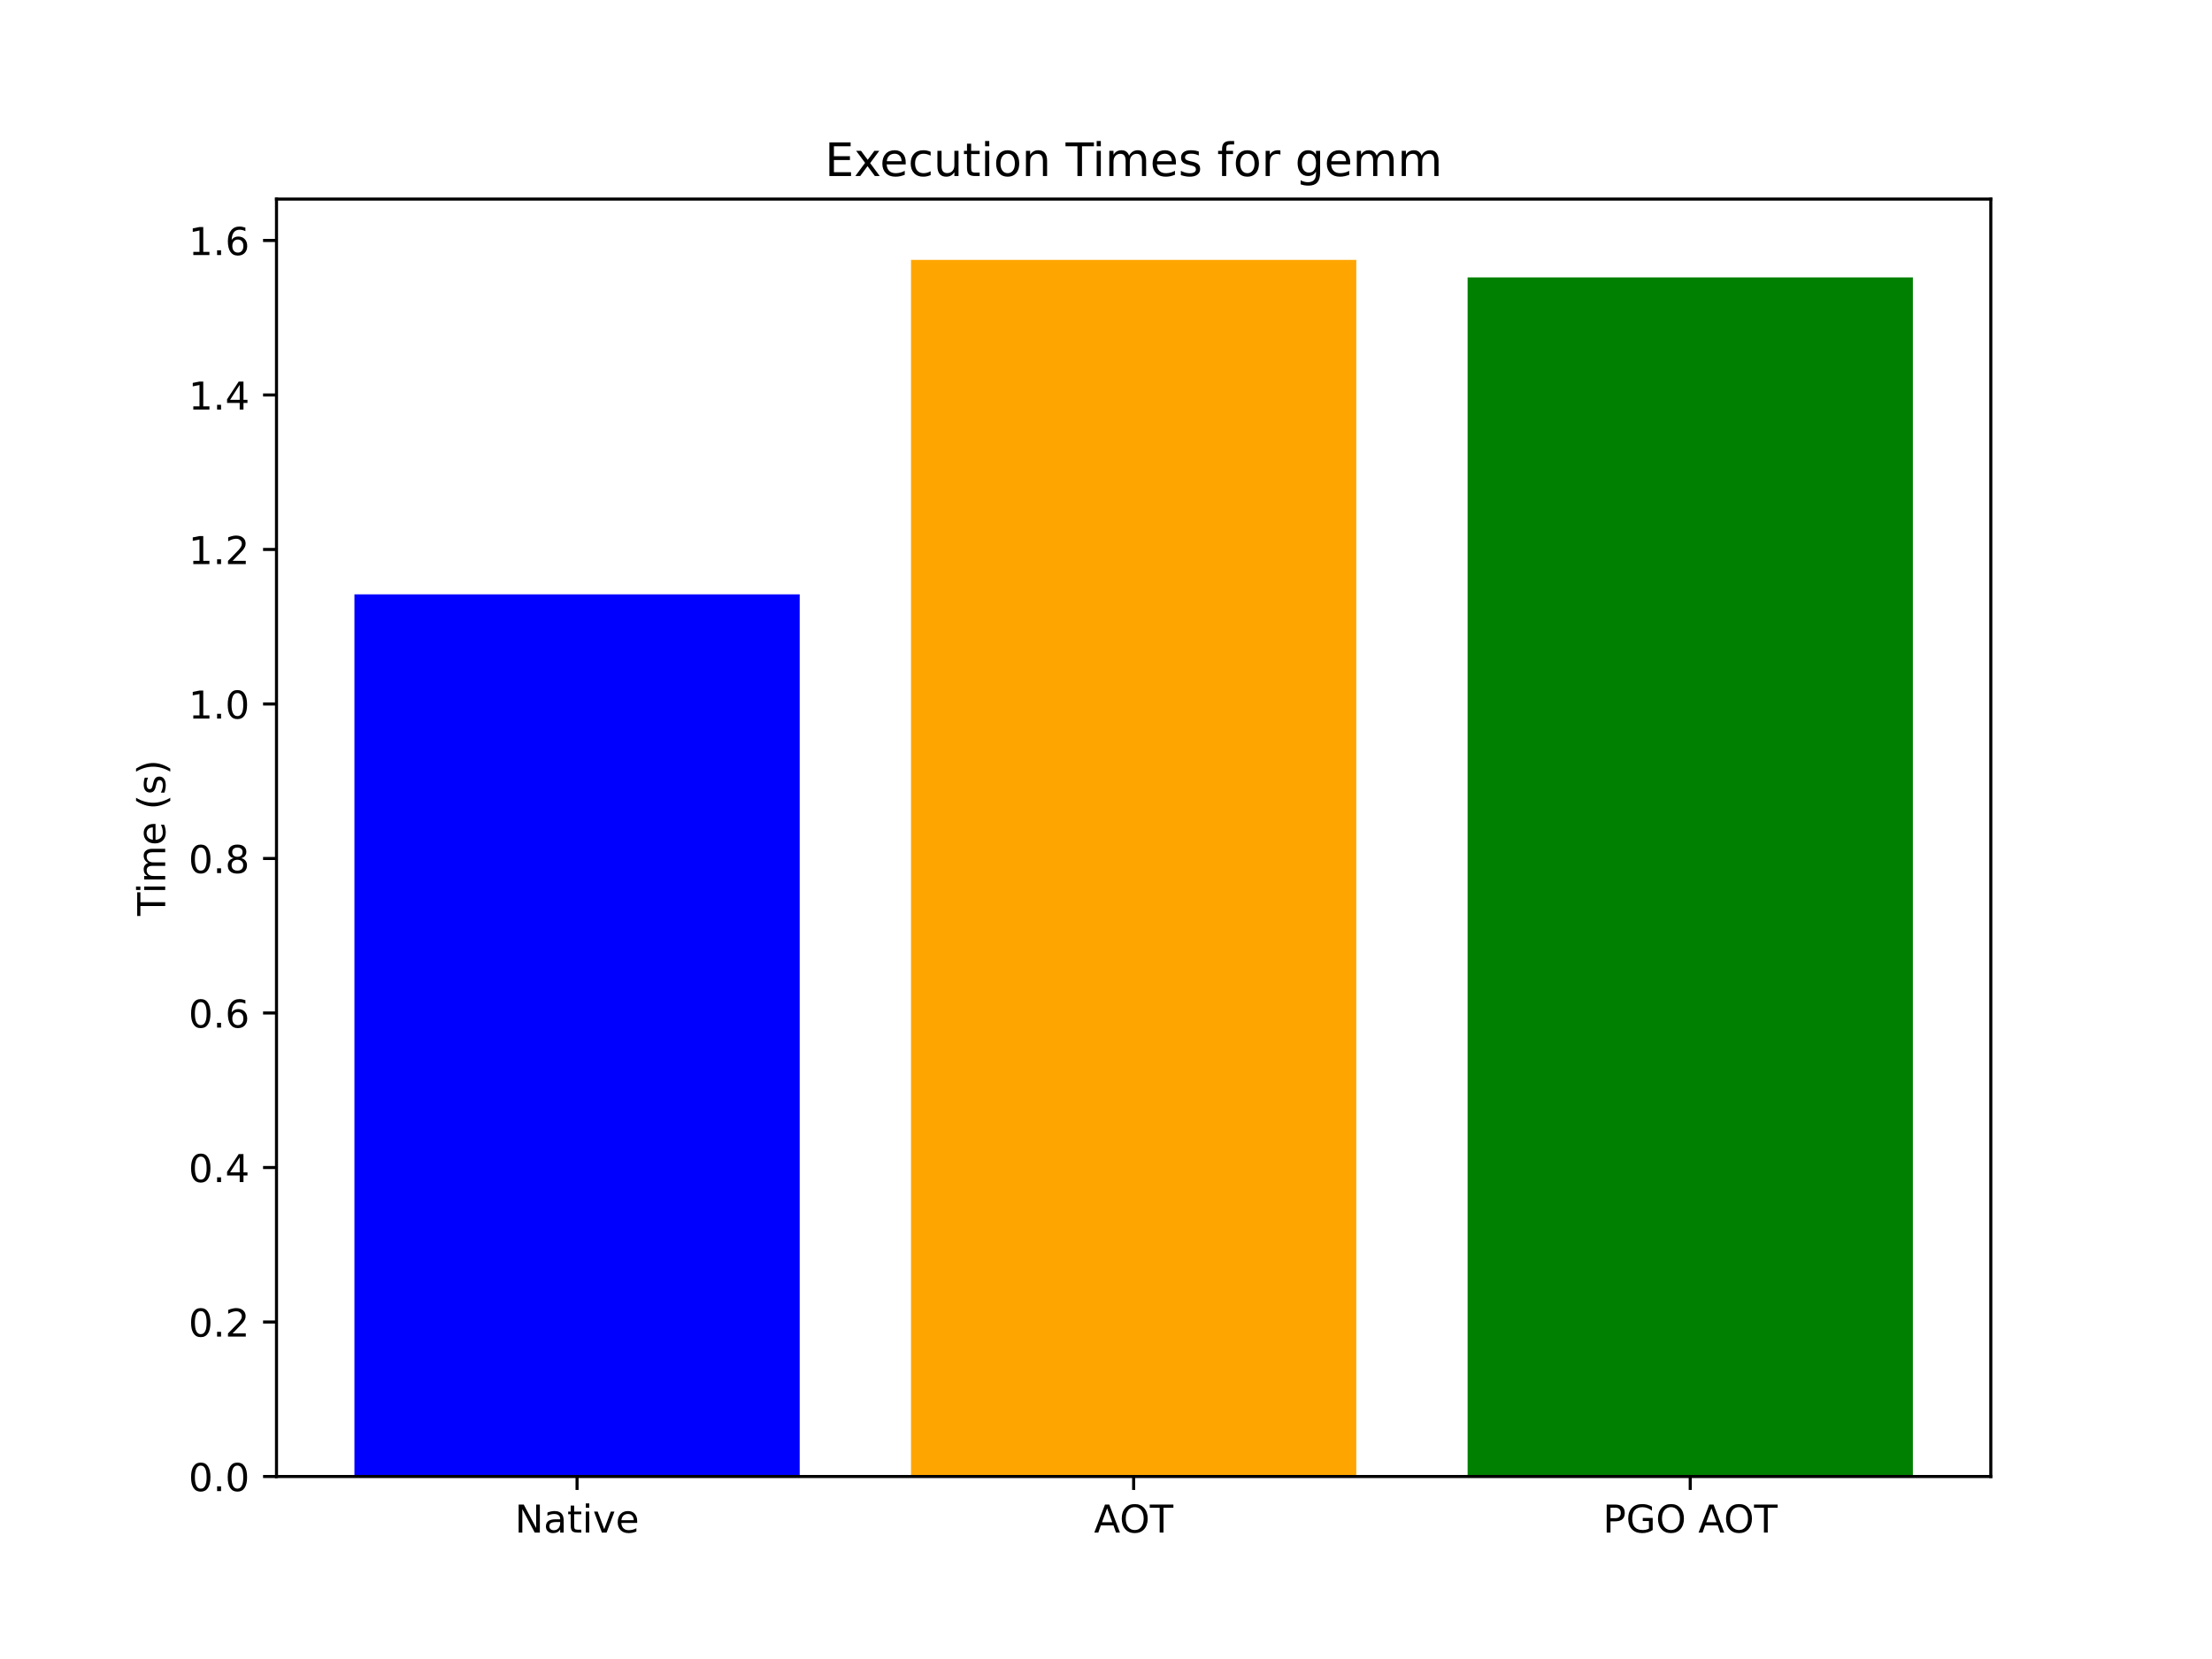
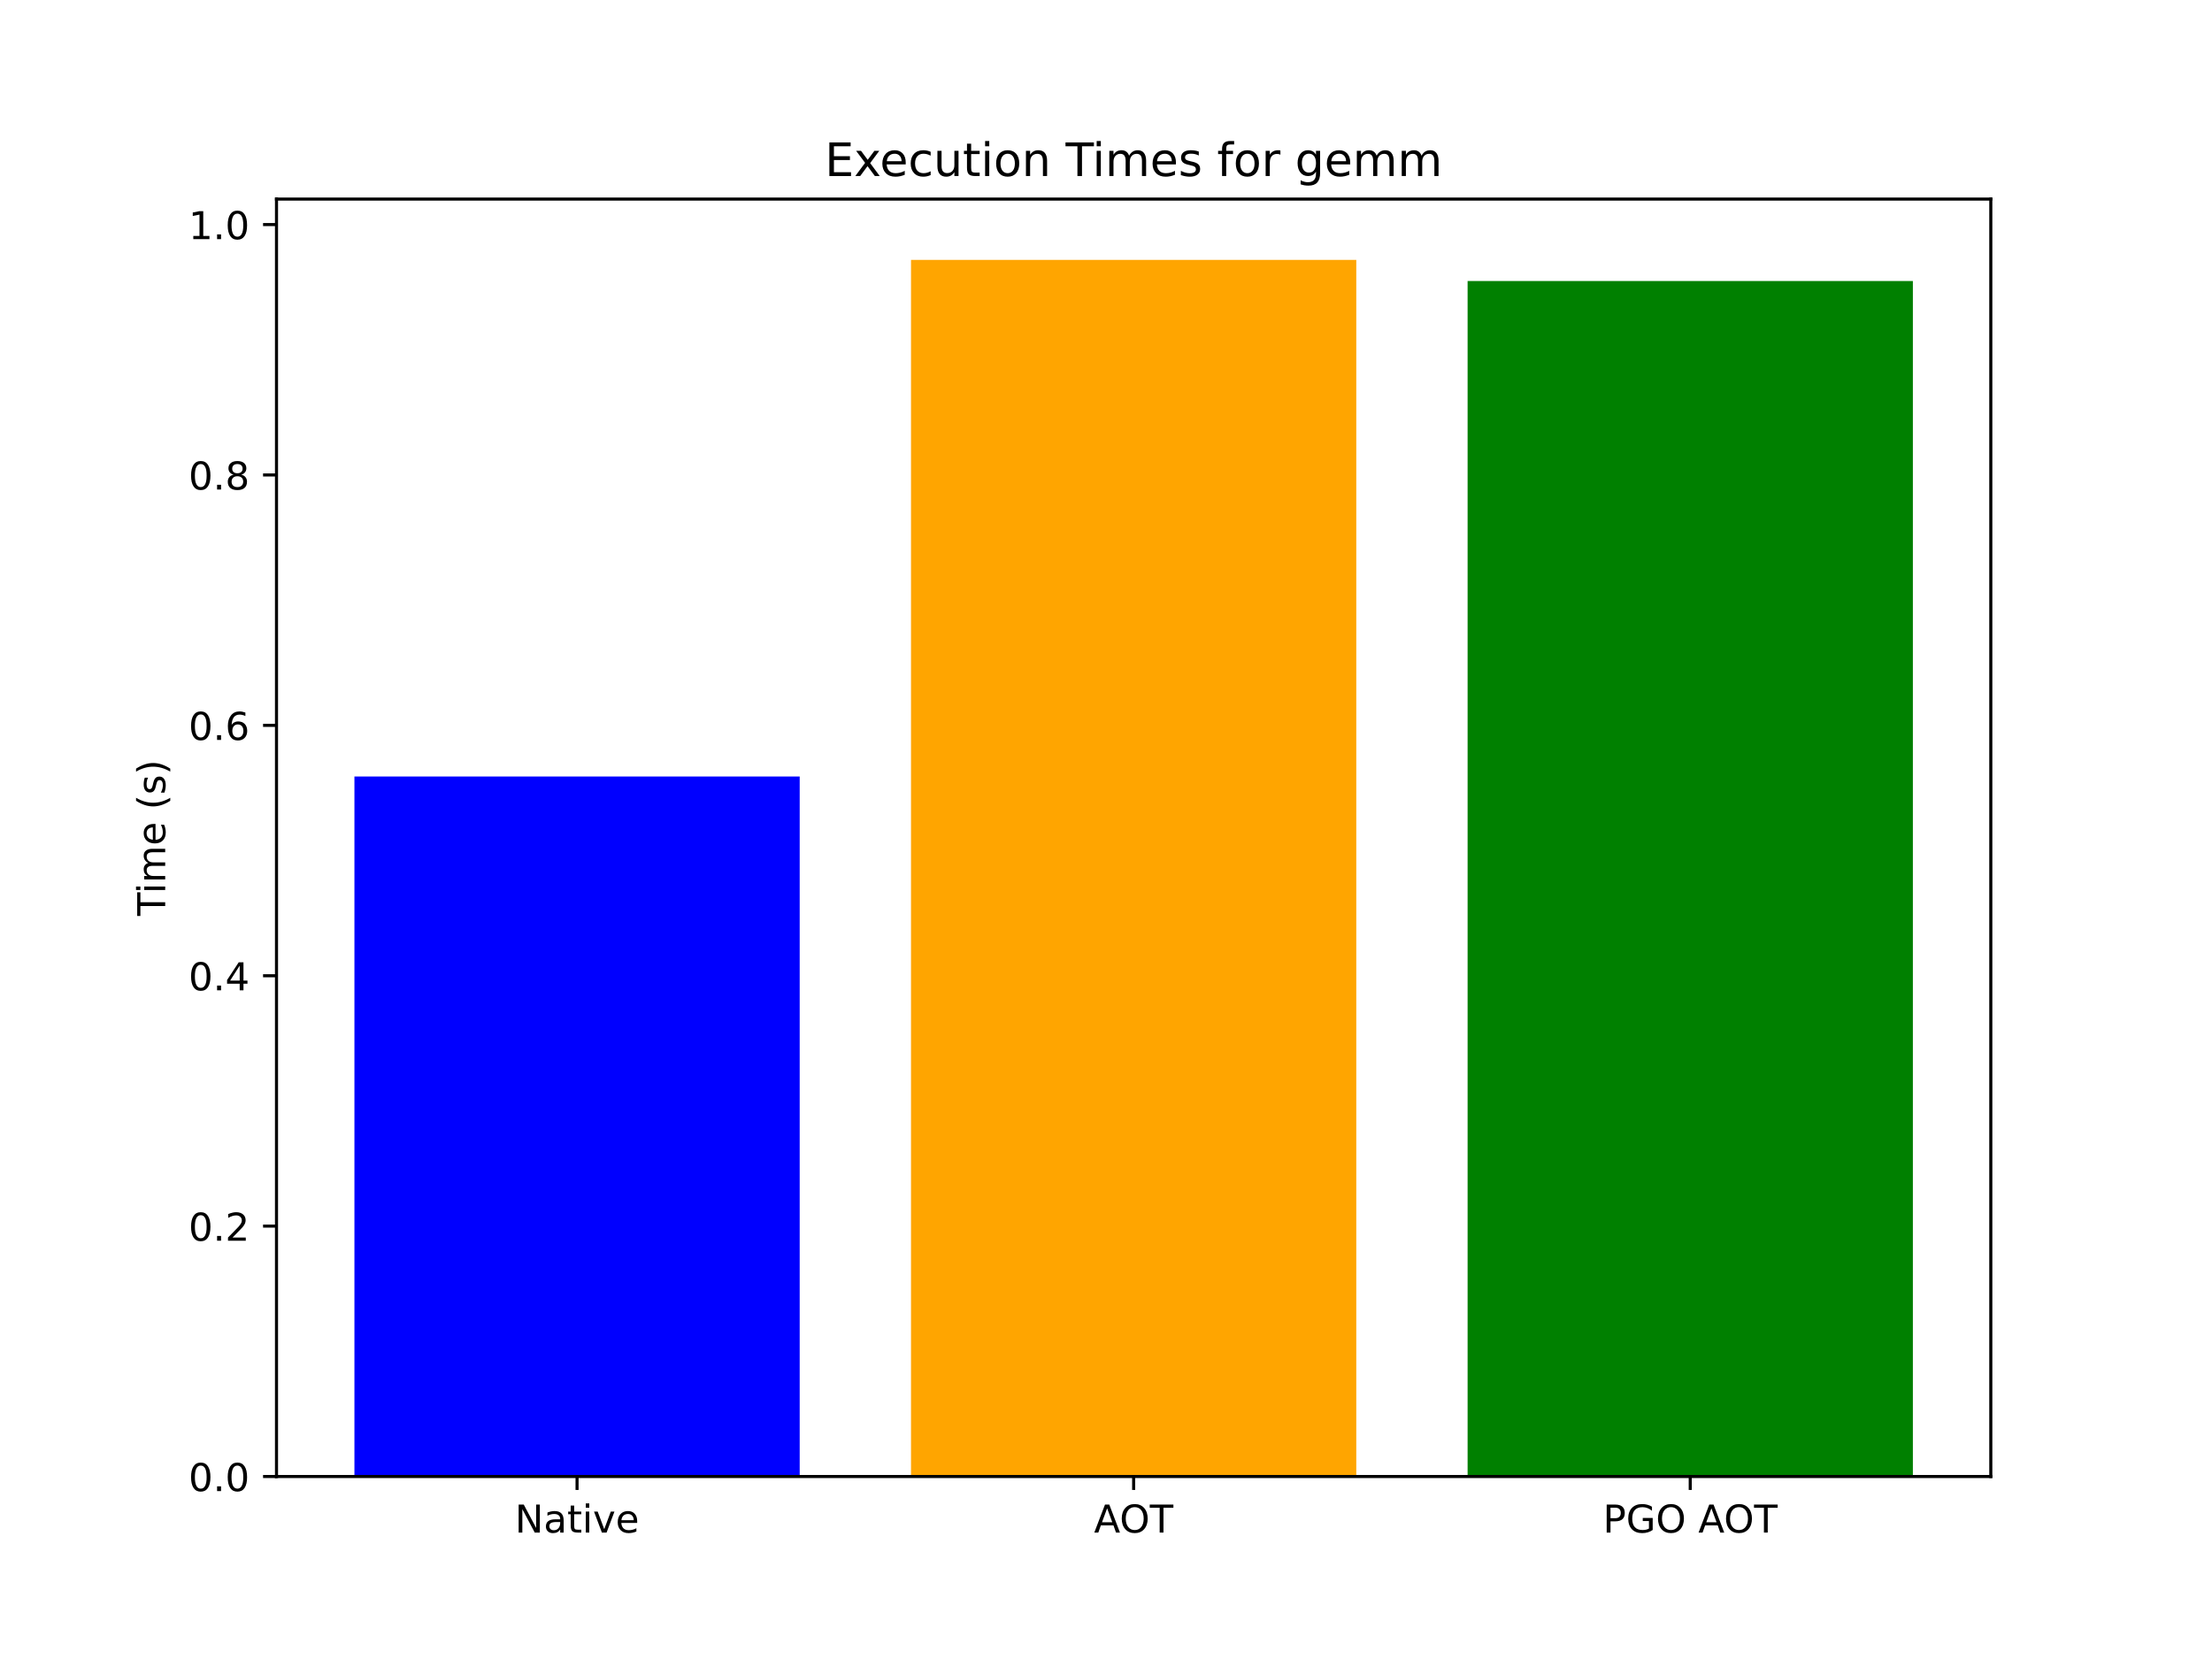
<svg xmlns="http://www.w3.org/2000/svg" xmlns:xlink="http://www.w3.org/1999/xlink" width="576pt" height="432pt" viewBox="0 0 576 432" version="1.1">
  <defs>
    <style type="text/css">*{stroke-linejoin: round; stroke-linecap: butt}</style>
  </defs>
  <g id="figure_1">
    <g id="patch_1">
      <path d="M 0 432  L 576 432  L 576 0  L 0 0  z " style="fill: #ffffff" />
    </g>
    <g id="axes_1">
      <g id="patch_2">
        <path d="M 72 384.48  L 518.4 384.48  L 518.4 51.84  L 72 51.84  z " style="fill: #ffffff" />
      </g>
      <g id="patch_3">
-         <path d="M 92.291 384.48  L 208.239 384.48  L 208.239 154.772  L 92.291 154.772  z " clip-path="url(#pe6a3ac509b)" style="fill: #0000ff" />
+         <path d="M 92.291 384.48  L 208.239 384.48  L 208.239 202.195  L 92.291 202.195  z " clip-path="url(#p5678c44f35)" style="fill: #0000ff" />
      </g>
      <g id="patch_4">
-         <path d="M 237.226 384.48  L 353.174 384.48  L 353.174 67.68  L 237.226 67.68  z " clip-path="url(#pe6a3ac509b)" style="fill: #ffa500" />
+         <path d="M 237.226 384.48  L 353.174 384.48  L 353.174 67.68  L 237.226 67.68  z " clip-path="url(#p5678c44f35)" style="fill: #ffa500" />
      </g>
      <g id="patch_5">
-         <path d="M 382.161 384.48  L 498.109 384.48  L 498.109 72.232  L 382.161 72.232  z " clip-path="url(#pe6a3ac509b)" style="fill: #008000" />
+         <path d="M 382.161 384.48  L 498.109 384.48  L 498.109 73.174  L 382.161 73.174  z " clip-path="url(#p5678c44f35)" style="fill: #008000" />
      </g>
      <g id="matplotlib.axis_1">
        <g id="xtick_1">
          <g id="line2d_1">
            <defs>
-               <path id="mc577965c91" d="M 0 0  L 0 3.5  " style="stroke: #000000; stroke-width: 0.8" />
+               <path id="m0605cc6721" d="M 0 0  L 0 3.5  " style="stroke: #000000; stroke-width: 0.8" />
            </defs>
            <g>
-               <use xlink:href="#mc577965c91" x="150.265" y="384.48" style="stroke: #000000; stroke-width: 0.8" />
+               <use xlink:href="#m0605cc6721" x="150.265" y="384.48" style="stroke: #000000; stroke-width: 0.8" />
            </g>
          </g>
          <g id="text_1">
            <g transform="translate(134.0751 399.0784) scale(0.1 -0.1)">
              <defs>
                <path id="DejaVuSans-4e" d="M 628 4666  L 1478 4666  L 3547 763  L 3547 4666  L 4159 4666  L 4159 0  L 3309 0  L 1241 3903  L 1241 0  L 628 0  L 628 4666  z " transform="scale(0.015625)" />
                <path id="DejaVuSans-61" d="M 2194 1759  Q 1497 1759 1228 1600  Q 959 1441 959 1056  Q 959 750 1161 570  Q 1363 391 1709 391  Q 2188 391 2477 730  Q 2766 1069 2766 1631  L 2766 1759  L 2194 1759  z M 3341 1997  L 3341 0  L 2766 0  L 2766 531  Q 2569 213 2275 61  Q 1981 -91 1556 -91  Q 1019 -91 701 211  Q 384 513 384 1019  Q 384 1609 779 1909  Q 1175 2209 1959 2209  L 2766 2209  L 2766 2266  Q 2766 2663 2505 2880  Q 2244 3097 1772 3097  Q 1472 3097 1187 3025  Q 903 2953 641 2809  L 641 3341  Q 956 3463 1253 3523  Q 1550 3584 1831 3584  Q 2591 3584 2966 3190  Q 3341 2797 3341 1997  z " transform="scale(0.015625)" />
                <path id="DejaVuSans-74" d="M 1172 4494  L 1172 3500  L 2356 3500  L 2356 3053  L 1172 3053  L 1172 1153  Q 1172 725 1289 603  Q 1406 481 1766 481  L 2356 481  L 2356 0  L 1766 0  Q 1100 0 847 248  Q 594 497 594 1153  L 594 3053  L 172 3053  L 172 3500  L 594 3500  L 594 4494  L 1172 4494  z " transform="scale(0.015625)" />
                <path id="DejaVuSans-69" d="M 603 3500  L 1178 3500  L 1178 0  L 603 0  L 603 3500  z M 603 4863  L 1178 4863  L 1178 4134  L 603 4134  L 603 4863  z " transform="scale(0.015625)" />
                <path id="DejaVuSans-76" d="M 191 3500  L 800 3500  L 1894 563  L 2988 3500  L 3597 3500  L 2284 0  L 1503 0  L 191 3500  z " transform="scale(0.015625)" />
                <path id="DejaVuSans-65" d="M 3597 1894  L 3597 1613  L 953 1613  Q 991 1019 1311 708  Q 1631 397 2203 397  Q 2534 397 2845 478  Q 3156 559 3463 722  L 3463 178  Q 3153 47 2828 -22  Q 2503 -91 2169 -91  Q 1331 -91 842 396  Q 353 884 353 1716  Q 353 2575 817 3079  Q 1281 3584 2069 3584  Q 2775 3584 3186 3129  Q 3597 2675 3597 1894  z M 3022 2063  Q 3016 2534 2758 2815  Q 2500 3097 2075 3097  Q 1594 3097 1305 2825  Q 1016 2553 972 2059  L 3022 2063  z " transform="scale(0.015625)" />
              </defs>
              <use xlink:href="#DejaVuSans-4e" />
              <use xlink:href="#DejaVuSans-61" transform="translate(74.80469 0)" />
              <use xlink:href="#DejaVuSans-74" transform="translate(136.084 0)" />
              <use xlink:href="#DejaVuSans-69" transform="translate(175.293 0)" />
              <use xlink:href="#DejaVuSans-76" transform="translate(203.0762 0)" />
              <use xlink:href="#DejaVuSans-65" transform="translate(262.2559 0)" />
            </g>
          </g>
        </g>
        <g id="xtick_2">
          <g id="line2d_2">
            <g>
-               <use xlink:href="#mc577965c91" x="295.2" y="384.48" style="stroke: #000000; stroke-width: 0.8" />
+               <use xlink:href="#m0605cc6721" x="295.2" y="384.48" style="stroke: #000000; stroke-width: 0.8" />
            </g>
          </g>
          <g id="text_2">
            <g transform="translate(284.8773 399.0784) scale(0.1 -0.1)">
              <defs>
                <path id="DejaVuSans-41" d="M 2188 4044  L 1331 1722  L 3047 1722  L 2188 4044  z M 1831 4666  L 2547 4666  L 4325 0  L 3669 0  L 3244 1197  L 1141 1197  L 716 0  L 50 0  L 1831 4666  z " transform="scale(0.015625)" />
                <path id="DejaVuSans-4f" d="M 2522 4238  Q 1834 4238 1429 3725  Q 1025 3213 1025 2328  Q 1025 1447 1429 934  Q 1834 422 2522 422  Q 3209 422 3611 934  Q 4013 1447 4013 2328  Q 4013 3213 3611 3725  Q 3209 4238 2522 4238  z M 2522 4750  Q 3503 4750 4090 4092  Q 4678 3434 4678 2328  Q 4678 1225 4090 567  Q 3503 -91 2522 -91  Q 1538 -91 948 565  Q 359 1222 359 2328  Q 359 3434 948 4092  Q 1538 4750 2522 4750  z " transform="scale(0.015625)" />
                <path id="DejaVuSans-54" d="M -19 4666  L 3928 4666  L 3928 4134  L 2272 4134  L 2272 0  L 1638 0  L 1638 4134  L -19 4134  L -19 4666  z " transform="scale(0.015625)" />
              </defs>
              <use xlink:href="#DejaVuSans-41" />
              <use xlink:href="#DejaVuSans-4f" transform="translate(66.6582 0)" />
              <use xlink:href="#DejaVuSans-54" transform="translate(145.3691 0)" />
            </g>
          </g>
        </g>
        <g id="xtick_3">
          <g id="line2d_3">
            <g>
-               <use xlink:href="#mc577965c91" x="440.135" y="384.48" style="stroke: #000000; stroke-width: 0.8" />
+               <use xlink:href="#m0605cc6721" x="440.135" y="384.48" style="stroke: #000000; stroke-width: 0.8" />
            </g>
          </g>
          <g id="text_3">
            <g transform="translate(417.3983 399.0784) scale(0.1 -0.1)">
              <defs>
                <path id="DejaVuSans-50" d="M 1259 4147  L 1259 2394  L 2053 2394  Q 2494 2394 2734 2622  Q 2975 2850 2975 3272  Q 2975 3691 2734 3919  Q 2494 4147 2053 4147  L 1259 4147  z M 628 4666  L 2053 4666  Q 2838 4666 3239 4311  Q 3641 3956 3641 3272  Q 3641 2581 3239 2228  Q 2838 1875 2053 1875  L 1259 1875  L 1259 0  L 628 0  L 628 4666  z " transform="scale(0.015625)" />
                <path id="DejaVuSans-47" d="M 3809 666  L 3809 1919  L 2778 1919  L 2778 2438  L 4434 2438  L 4434 434  Q 4069 175 3628 42  Q 3188 -91 2688 -91  Q 1594 -91 976 548  Q 359 1188 359 2328  Q 359 3472 976 4111  Q 1594 4750 2688 4750  Q 3144 4750 3555 4637  Q 3966 4525 4313 4306  L 4313 3634  Q 3963 3931 3569 4081  Q 3175 4231 2741 4231  Q 1884 4231 1454 3753  Q 1025 3275 1025 2328  Q 1025 1384 1454 906  Q 1884 428 2741 428  Q 3075 428 3337 486  Q 3600 544 3809 666  z " transform="scale(0.015625)" />
                <path id="DejaVuSans-20" transform="scale(0.015625)" />
              </defs>
              <use xlink:href="#DejaVuSans-50" />
              <use xlink:href="#DejaVuSans-47" transform="translate(60.30273 0)" />
              <use xlink:href="#DejaVuSans-4f" transform="translate(137.793 0)" />
              <use xlink:href="#DejaVuSans-20" transform="translate(216.5039 0)" />
              <use xlink:href="#DejaVuSans-41" transform="translate(248.291 0)" />
              <use xlink:href="#DejaVuSans-4f" transform="translate(314.9492 0)" />
              <use xlink:href="#DejaVuSans-54" transform="translate(393.6602 0)" />
            </g>
          </g>
        </g>
      </g>
      <g id="matplotlib.axis_2">
        <g id="ytick_1">
          <g id="line2d_4">
            <defs>
-               <path id="m0cc9f2ceec" d="M 0 0  L -3.5 0  " style="stroke: #000000; stroke-width: 0.8" />
+               <path id="m9b9753822b" d="M 0 0  L -3.5 0  " style="stroke: #000000; stroke-width: 0.8" />
            </defs>
            <g>
-               <use xlink:href="#m0cc9f2ceec" x="72" y="384.48" style="stroke: #000000; stroke-width: 0.8" />
+               <use xlink:href="#m9b9753822b" x="72" y="384.48" style="stroke: #000000; stroke-width: 0.8" />
            </g>
          </g>
          <g id="text_4">
            <g transform="translate(49.09687 388.2792) scale(0.1 -0.1)">
              <defs>
                <path id="DejaVuSans-30" d="M 2034 4250  Q 1547 4250 1301 3770  Q 1056 3291 1056 2328  Q 1056 1369 1301 889  Q 1547 409 2034 409  Q 2525 409 2770 889  Q 3016 1369 3016 2328  Q 3016 3291 2770 3770  Q 2525 4250 2034 4250  z M 2034 4750  Q 2819 4750 3233 4129  Q 3647 3509 3647 2328  Q 3647 1150 3233 529  Q 2819 -91 2034 -91  Q 1250 -91 836 529  Q 422 1150 422 2328  Q 422 3509 836 4129  Q 1250 4750 2034 4750  z " transform="scale(0.015625)" />
                <path id="DejaVuSans-2e" d="M 684 794  L 1344 794  L 1344 0  L 684 0  L 684 794  z " transform="scale(0.015625)" />
              </defs>
              <use xlink:href="#DejaVuSans-30" />
              <use xlink:href="#DejaVuSans-2e" transform="translate(63.62305 0)" />
              <use xlink:href="#DejaVuSans-30" transform="translate(95.41016 0)" />
            </g>
          </g>
        </g>
        <g id="ytick_2">
          <g id="line2d_5">
            <g>
-               <use xlink:href="#m0cc9f2ceec" x="72" y="344.247" style="stroke: #000000; stroke-width: 0.8" />
+               <use xlink:href="#m9b9753822b" x="72" y="319.279" style="stroke: #000000; stroke-width: 0.8" />
            </g>
          </g>
          <g id="text_5">
-             <g transform="translate(49.09687 348.0461) scale(0.1 -0.1)">
+             <g transform="translate(49.09687 323.0782) scale(0.1 -0.1)">
              <defs>
                <path id="DejaVuSans-32" d="M 1228 531  L 3431 531  L 3431 0  L 469 0  L 469 531  Q 828 903 1448 1529  Q 2069 2156 2228 2338  Q 2531 2678 2651 2914  Q 2772 3150 2772 3378  Q 2772 3750 2511 3984  Q 2250 4219 1831 4219  Q 1534 4219 1204 4116  Q 875 4013 500 3803  L 500 4441  Q 881 4594 1212 4672  Q 1544 4750 1819 4750  Q 2544 4750 2975 4387  Q 3406 4025 3406 3419  Q 3406 3131 3298 2873  Q 3191 2616 2906 2266  Q 2828 2175 2409 1742  Q 1991 1309 1228 531  z " transform="scale(0.015625)" />
              </defs>
              <use xlink:href="#DejaVuSans-30" />
              <use xlink:href="#DejaVuSans-2e" transform="translate(63.62305 0)" />
              <use xlink:href="#DejaVuSans-32" transform="translate(95.41016 0)" />
            </g>
          </g>
        </g>
        <g id="ytick_3">
          <g id="line2d_6">
            <g>
-               <use xlink:href="#m0cc9f2ceec" x="72" y="304.014" style="stroke: #000000; stroke-width: 0.8" />
+               <use xlink:href="#m9b9753822b" x="72" y="254.078" style="stroke: #000000; stroke-width: 0.8" />
            </g>
          </g>
          <g id="text_6">
-             <g transform="translate(49.09687 307.8129) scale(0.1 -0.1)">
+             <g transform="translate(49.09687 257.8772) scale(0.1 -0.1)">
              <defs>
                <path id="DejaVuSans-34" d="M 2419 4116  L 825 1625  L 2419 1625  L 2419 4116  z M 2253 4666  L 3047 4666  L 3047 1625  L 3713 1625  L 3713 1100  L 3047 1100  L 3047 0  L 2419 0  L 2419 1100  L 313 1100  L 313 1709  L 2253 4666  z " transform="scale(0.015625)" />
              </defs>
              <use xlink:href="#DejaVuSans-30" />
              <use xlink:href="#DejaVuSans-2e" transform="translate(63.62305 0)" />
              <use xlink:href="#DejaVuSans-34" transform="translate(95.41016 0)" />
            </g>
          </g>
        </g>
        <g id="ytick_4">
          <g id="line2d_7">
            <g>
-               <use xlink:href="#m0cc9f2ceec" x="72" y="263.781" style="stroke: #000000; stroke-width: 0.8" />
+               <use xlink:href="#m9b9753822b" x="72" y="188.877" style="stroke: #000000; stroke-width: 0.8" />
            </g>
          </g>
          <g id="text_7">
-             <g transform="translate(49.09687 267.5797) scale(0.1 -0.1)">
+             <g transform="translate(49.09687 192.6762) scale(0.1 -0.1)">
              <defs>
                <path id="DejaVuSans-36" d="M 2113 2584  Q 1688 2584 1439 2293  Q 1191 2003 1191 1497  Q 1191 994 1439 701  Q 1688 409 2113 409  Q 2538 409 2786 701  Q 3034 994 3034 1497  Q 3034 2003 2786 2293  Q 2538 2584 2113 2584  z M 3366 4563  L 3366 3988  Q 3128 4100 2886 4159  Q 2644 4219 2406 4219  Q 1781 4219 1451 3797  Q 1122 3375 1075 2522  Q 1259 2794 1537 2939  Q 1816 3084 2150 3084  Q 2853 3084 3261 2657  Q 3669 2231 3669 1497  Q 3669 778 3244 343  Q 2819 -91 2113 -91  Q 1303 -91 875 529  Q 447 1150 447 2328  Q 447 3434 972 4092  Q 1497 4750 2381 4750  Q 2619 4750 2861 4703  Q 3103 4656 3366 4563  z " transform="scale(0.015625)" />
              </defs>
              <use xlink:href="#DejaVuSans-30" />
              <use xlink:href="#DejaVuSans-2e" transform="translate(63.62305 0)" />
              <use xlink:href="#DejaVuSans-36" transform="translate(95.41016 0)" />
            </g>
          </g>
        </g>
        <g id="ytick_5">
          <g id="line2d_8">
            <g>
-               <use xlink:href="#m0cc9f2ceec" x="72" y="223.547" style="stroke: #000000; stroke-width: 0.8" />
+               <use xlink:href="#m9b9753822b" x="72" y="123.676" style="stroke: #000000; stroke-width: 0.8" />
            </g>
          </g>
          <g id="text_8">
-             <g transform="translate(49.09687 227.3466) scale(0.1 -0.1)">
+             <g transform="translate(49.09687 127.4752) scale(0.1 -0.1)">
              <defs>
                <path id="DejaVuSans-38" d="M 2034 2216  Q 1584 2216 1326 1975  Q 1069 1734 1069 1313  Q 1069 891 1326 650  Q 1584 409 2034 409  Q 2484 409 2743 651  Q 3003 894 3003 1313  Q 3003 1734 2745 1975  Q 2488 2216 2034 2216  z M 1403 2484  Q 997 2584 770 2862  Q 544 3141 544 3541  Q 544 4100 942 4425  Q 1341 4750 2034 4750  Q 2731 4750 3128 4425  Q 3525 4100 3525 3541  Q 3525 3141 3298 2862  Q 3072 2584 2669 2484  Q 3125 2378 3379 2068  Q 3634 1759 3634 1313  Q 3634 634 3220 271  Q 2806 -91 2034 -91  Q 1263 -91 848 271  Q 434 634 434 1313  Q 434 1759 690 2068  Q 947 2378 1403 2484  z M 1172 3481  Q 1172 3119 1398 2916  Q 1625 2713 2034 2713  Q 2441 2713 2670 2916  Q 2900 3119 2900 3481  Q 2900 3844 2670 4047  Q 2441 4250 2034 4250  Q 1625 4250 1398 4047  Q 1172 3844 1172 3481  z " transform="scale(0.015625)" />
              </defs>
              <use xlink:href="#DejaVuSans-30" />
              <use xlink:href="#DejaVuSans-2e" transform="translate(63.62305 0)" />
              <use xlink:href="#DejaVuSans-38" transform="translate(95.41016 0)" />
            </g>
          </g>
        </g>
        <g id="ytick_6">
          <g id="line2d_9">
            <g>
-               <use xlink:href="#m0cc9f2ceec" x="72" y="183.314" style="stroke: #000000; stroke-width: 0.8" />
+               <use xlink:href="#m9b9753822b" x="72" y="58.475" style="stroke: #000000; stroke-width: 0.8" />
            </g>
          </g>
          <g id="text_9">
-             <g transform="translate(49.09687 187.1134) scale(0.1 -0.1)">
+             <g transform="translate(49.09687 62.27425) scale(0.1 -0.1)">
              <defs>
                <path id="DejaVuSans-31" d="M 794 531  L 1825 531  L 1825 4091  L 703 3866  L 703 4441  L 1819 4666  L 2450 4666  L 2450 531  L 3481 531  L 3481 0  L 794 0  L 794 531  z " transform="scale(0.015625)" />
              </defs>
              <use xlink:href="#DejaVuSans-31" />
              <use xlink:href="#DejaVuSans-2e" transform="translate(63.62305 0)" />
              <use xlink:href="#DejaVuSans-30" transform="translate(95.41016 0)" />
            </g>
          </g>
        </g>
-         <g id="ytick_7">
-           <g id="line2d_10">
-             <g>
-               <use xlink:href="#m0cc9f2ceec" x="72" y="143.081" style="stroke: #000000; stroke-width: 0.8" />
-             </g>
-           </g>
-           <g id="text_10">
-             <g transform="translate(49.09687 146.8802) scale(0.1 -0.1)">
-               <use xlink:href="#DejaVuSans-31" />
-               <use xlink:href="#DejaVuSans-2e" transform="translate(63.62305 0)" />
-               <use xlink:href="#DejaVuSans-32" transform="translate(95.41016 0)" />
-             </g>
-           </g>
-         </g>
-         <g id="ytick_8">
-           <g id="line2d_11">
-             <g>
-               <use xlink:href="#m0cc9f2ceec" x="72" y="102.848" style="stroke: #000000; stroke-width: 0.8" />
-             </g>
-           </g>
-           <g id="text_11">
-             <g transform="translate(49.09687 106.6471) scale(0.1 -0.1)">
-               <use xlink:href="#DejaVuSans-31" />
-               <use xlink:href="#DejaVuSans-2e" transform="translate(63.62305 0)" />
-               <use xlink:href="#DejaVuSans-34" transform="translate(95.41016 0)" />
-             </g>
-           </g>
-         </g>
-         <g id="ytick_9">
-           <g id="line2d_12">
-             <g>
-               <use xlink:href="#m0cc9f2ceec" x="72" y="62.615" style="stroke: #000000; stroke-width: 0.8" />
-             </g>
-           </g>
-           <g id="text_12">
-             <g transform="translate(49.09687 66.4139) scale(0.1 -0.1)">
-               <use xlink:href="#DejaVuSans-31" />
-               <use xlink:href="#DejaVuSans-2e" transform="translate(63.62305 0)" />
-               <use xlink:href="#DejaVuSans-36" transform="translate(95.41016 0)" />
-             </g>
-           </g>
-         </g>
-         <g id="text_13">
+         <g id="text_10">
          <g transform="translate(43.01719 238.4889) rotate(-90) scale(0.1 -0.1)">
            <defs>
              <path id="DejaVuSans-6d" d="M 3328 2828  Q 3544 3216 3844 3400  Q 4144 3584 4550 3584  Q 5097 3584 5394 3201  Q 5691 2819 5691 2113  L 5691 0  L 5113 0  L 5113 2094  Q 5113 2597 4934 2840  Q 4756 3084 4391 3084  Q 3944 3084 3684 2787  Q 3425 2491 3425 1978  L 3425 0  L 2847 0  L 2847 2094  Q 2847 2600 2669 2842  Q 2491 3084 2119 3084  Q 1678 3084 1418 2786  Q 1159 2488 1159 1978  L 1159 0  L 581 0  L 581 3500  L 1159 3500  L 1159 2956  Q 1356 3278 1631 3431  Q 1906 3584 2284 3584  Q 2666 3584 2933 3390  Q 3200 3197 3328 2828  z " transform="scale(0.015625)" />
              <path id="DejaVuSans-28" d="M 1984 4856  Q 1566 4138 1362 3434  Q 1159 2731 1159 2009  Q 1159 1288 1364 580  Q 1569 -128 1984 -844  L 1484 -844  Q 1016 -109 783 600  Q 550 1309 550 2009  Q 550 2706 781 3412  Q 1013 4119 1484 4856  L 1984 4856  z " transform="scale(0.015625)" />
              <path id="DejaVuSans-73" d="M 2834 3397  L 2834 2853  Q 2591 2978 2328 3040  Q 2066 3103 1784 3103  Q 1356 3103 1142 2972  Q 928 2841 928 2578  Q 928 2378 1081 2264  Q 1234 2150 1697 2047  L 1894 2003  Q 2506 1872 2764 1633  Q 3022 1394 3022 966  Q 3022 478 2636 193  Q 2250 -91 1575 -91  Q 1294 -91 989 -36  Q 684 19 347 128  L 347 722  Q 666 556 975 473  Q 1284 391 1588 391  Q 1994 391 2212 530  Q 2431 669 2431 922  Q 2431 1156 2273 1281  Q 2116 1406 1581 1522  L 1381 1569  Q 847 1681 609 1914  Q 372 2147 372 2553  Q 372 3047 722 3315  Q 1072 3584 1716 3584  Q 2034 3584 2315 3537  Q 2597 3491 2834 3397  z " transform="scale(0.015625)" />
              <path id="DejaVuSans-29" d="M 513 4856  L 1013 4856  Q 1481 4119 1714 3412  Q 1947 2706 1947 2009  Q 1947 1309 1714 600  Q 1481 -109 1013 -844  L 513 -844  Q 928 -128 1133 580  Q 1338 1288 1338 2009  Q 1338 2731 1133 3434  Q 928 4138 513 4856  z " transform="scale(0.015625)" />
            </defs>
            <use xlink:href="#DejaVuSans-54" />
            <use xlink:href="#DejaVuSans-69" transform="translate(57.95898 0)" />
            <use xlink:href="#DejaVuSans-6d" transform="translate(85.74219 0)" />
            <use xlink:href="#DejaVuSans-65" transform="translate(183.1543 0)" />
            <use xlink:href="#DejaVuSans-20" transform="translate(244.6777 0)" />
            <use xlink:href="#DejaVuSans-28" transform="translate(276.4648 0)" />
            <use xlink:href="#DejaVuSans-73" transform="translate(315.4785 0)" />
            <use xlink:href="#DejaVuSans-29" transform="translate(367.5781 0)" />
          </g>
        </g>
      </g>
      <g id="patch_6">
        <path d="M 72 384.48  L 72 51.84  " style="fill: none; stroke: #000000; stroke-width: 0.8; stroke-linejoin: miter; stroke-linecap: square" />
      </g>
      <g id="patch_7">
        <path d="M 518.4 384.48  L 518.4 51.84  " style="fill: none; stroke: #000000; stroke-width: 0.8; stroke-linejoin: miter; stroke-linecap: square" />
      </g>
      <g id="patch_8">
        <path d="M 72 384.48  L 518.4 384.48  " style="fill: none; stroke: #000000; stroke-width: 0.8; stroke-linejoin: miter; stroke-linecap: square" />
      </g>
      <g id="patch_9">
        <path d="M 72 51.84  L 518.4 51.84  " style="fill: none; stroke: #000000; stroke-width: 0.8; stroke-linejoin: miter; stroke-linecap: square" />
      </g>
-       <g id="text_14">
+       <g id="text_11">
        <g transform="translate(214.7925 45.84) scale(0.12 -0.12)">
          <defs>
            <path id="DejaVuSans-45" d="M 628 4666  L 3578 4666  L 3578 4134  L 1259 4134  L 1259 2753  L 3481 2753  L 3481 2222  L 1259 2222  L 1259 531  L 3634 531  L 3634 0  L 628 0  L 628 4666  z " transform="scale(0.015625)" />
            <path id="DejaVuSans-78" d="M 3513 3500  L 2247 1797  L 3578 0  L 2900 0  L 1881 1375  L 863 0  L 184 0  L 1544 1831  L 300 3500  L 978 3500  L 1906 2253  L 2834 3500  L 3513 3500  z " transform="scale(0.015625)" />
            <path id="DejaVuSans-63" d="M 3122 3366  L 3122 2828  Q 2878 2963 2633 3030  Q 2388 3097 2138 3097  Q 1578 3097 1268 2742  Q 959 2388 959 1747  Q 959 1106 1268 751  Q 1578 397 2138 397  Q 2388 397 2633 464  Q 2878 531 3122 666  L 3122 134  Q 2881 22 2623 -34  Q 2366 -91 2075 -91  Q 1284 -91 818 406  Q 353 903 353 1747  Q 353 2603 823 3093  Q 1294 3584 2113 3584  Q 2378 3584 2631 3529  Q 2884 3475 3122 3366  z " transform="scale(0.015625)" />
            <path id="DejaVuSans-75" d="M 544 1381  L 544 3500  L 1119 3500  L 1119 1403  Q 1119 906 1312 657  Q 1506 409 1894 409  Q 2359 409 2629 706  Q 2900 1003 2900 1516  L 2900 3500  L 3475 3500  L 3475 0  L 2900 0  L 2900 538  Q 2691 219 2414 64  Q 2138 -91 1772 -91  Q 1169 -91 856 284  Q 544 659 544 1381  z M 1991 3584  L 1991 3584  z " transform="scale(0.015625)" />
            <path id="DejaVuSans-6f" d="M 1959 3097  Q 1497 3097 1228 2736  Q 959 2375 959 1747  Q 959 1119 1226 758  Q 1494 397 1959 397  Q 2419 397 2687 759  Q 2956 1122 2956 1747  Q 2956 2369 2687 2733  Q 2419 3097 1959 3097  z M 1959 3584  Q 2709 3584 3137 3096  Q 3566 2609 3566 1747  Q 3566 888 3137 398  Q 2709 -91 1959 -91  Q 1206 -91 779 398  Q 353 888 353 1747  Q 353 2609 779 3096  Q 1206 3584 1959 3584  z " transform="scale(0.015625)" />
            <path id="DejaVuSans-6e" d="M 3513 2113  L 3513 0  L 2938 0  L 2938 2094  Q 2938 2591 2744 2837  Q 2550 3084 2163 3084  Q 1697 3084 1428 2787  Q 1159 2491 1159 1978  L 1159 0  L 581 0  L 581 3500  L 1159 3500  L 1159 2956  Q 1366 3272 1645 3428  Q 1925 3584 2291 3584  Q 2894 3584 3203 3211  Q 3513 2838 3513 2113  z " transform="scale(0.015625)" />
            <path id="DejaVuSans-66" d="M 2375 4863  L 2375 4384  L 1825 4384  Q 1516 4384 1395 4259  Q 1275 4134 1275 3809  L 1275 3500  L 2222 3500  L 2222 3053  L 1275 3053  L 1275 0  L 697 0  L 697 3053  L 147 3053  L 147 3500  L 697 3500  L 697 3744  Q 697 4328 969 4595  Q 1241 4863 1831 4863  L 2375 4863  z " transform="scale(0.015625)" />
            <path id="DejaVuSans-72" d="M 2631 2963  Q 2534 3019 2420 3045  Q 2306 3072 2169 3072  Q 1681 3072 1420 2755  Q 1159 2438 1159 1844  L 1159 0  L 581 0  L 581 3500  L 1159 3500  L 1159 2956  Q 1341 3275 1631 3429  Q 1922 3584 2338 3584  Q 2397 3584 2469 3576  Q 2541 3569 2628 3553  L 2631 2963  z " transform="scale(0.015625)" />
            <path id="DejaVuSans-67" d="M 2906 1791  Q 2906 2416 2648 2759  Q 2391 3103 1925 3103  Q 1463 3103 1205 2759  Q 947 2416 947 1791  Q 947 1169 1205 825  Q 1463 481 1925 481  Q 2391 481 2648 825  Q 2906 1169 2906 1791  z M 3481 434  Q 3481 -459 3084 -895  Q 2688 -1331 1869 -1331  Q 1566 -1331 1297 -1286  Q 1028 -1241 775 -1147  L 775 -588  Q 1028 -725 1275 -790  Q 1522 -856 1778 -856  Q 2344 -856 2625 -561  Q 2906 -266 2906 331  L 2906 616  Q 2728 306 2450 153  Q 2172 0 1784 0  Q 1141 0 747 490  Q 353 981 353 1791  Q 353 2603 747 3093  Q 1141 3584 1784 3584  Q 2172 3584 2450 3431  Q 2728 3278 2906 2969  L 2906 3500  L 3481 3500  L 3481 434  z " transform="scale(0.015625)" />
          </defs>
          <use xlink:href="#DejaVuSans-45" />
          <use xlink:href="#DejaVuSans-78" transform="translate(63.18359 0)" />
          <use xlink:href="#DejaVuSans-65" transform="translate(119.2383 0)" />
          <use xlink:href="#DejaVuSans-63" transform="translate(180.7617 0)" />
          <use xlink:href="#DejaVuSans-75" transform="translate(235.7422 0)" />
          <use xlink:href="#DejaVuSans-74" transform="translate(299.1211 0)" />
          <use xlink:href="#DejaVuSans-69" transform="translate(338.3301 0)" />
          <use xlink:href="#DejaVuSans-6f" transform="translate(366.1133 0)" />
          <use xlink:href="#DejaVuSans-6e" transform="translate(427.2949 0)" />
          <use xlink:href="#DejaVuSans-20" transform="translate(490.6738 0)" />
          <use xlink:href="#DejaVuSans-54" transform="translate(522.4609 0)" />
          <use xlink:href="#DejaVuSans-69" transform="translate(580.4199 0)" />
          <use xlink:href="#DejaVuSans-6d" transform="translate(608.2031 0)" />
          <use xlink:href="#DejaVuSans-65" transform="translate(705.6152 0)" />
          <use xlink:href="#DejaVuSans-73" transform="translate(767.1387 0)" />
          <use xlink:href="#DejaVuSans-20" transform="translate(819.2383 0)" />
          <use xlink:href="#DejaVuSans-66" transform="translate(851.0254 0)" />
          <use xlink:href="#DejaVuSans-6f" transform="translate(886.2305 0)" />
          <use xlink:href="#DejaVuSans-72" transform="translate(947.4121 0)" />
          <use xlink:href="#DejaVuSans-20" transform="translate(988.5254 0)" />
          <use xlink:href="#DejaVuSans-67" transform="translate(1020.312 0)" />
          <use xlink:href="#DejaVuSans-65" transform="translate(1083.789 0)" />
          <use xlink:href="#DejaVuSans-6d" transform="translate(1145.312 0)" />
          <use xlink:href="#DejaVuSans-6d" transform="translate(1242.725 0)" />
        </g>
      </g>
    </g>
  </g>
  <defs>
-     <clipPath id="pe6a3ac509b">
+     <clipPath id="p5678c44f35">
      <rect x="72" y="51.84" width="446.4" height="332.64" />
    </clipPath>
  </defs>
</svg>
